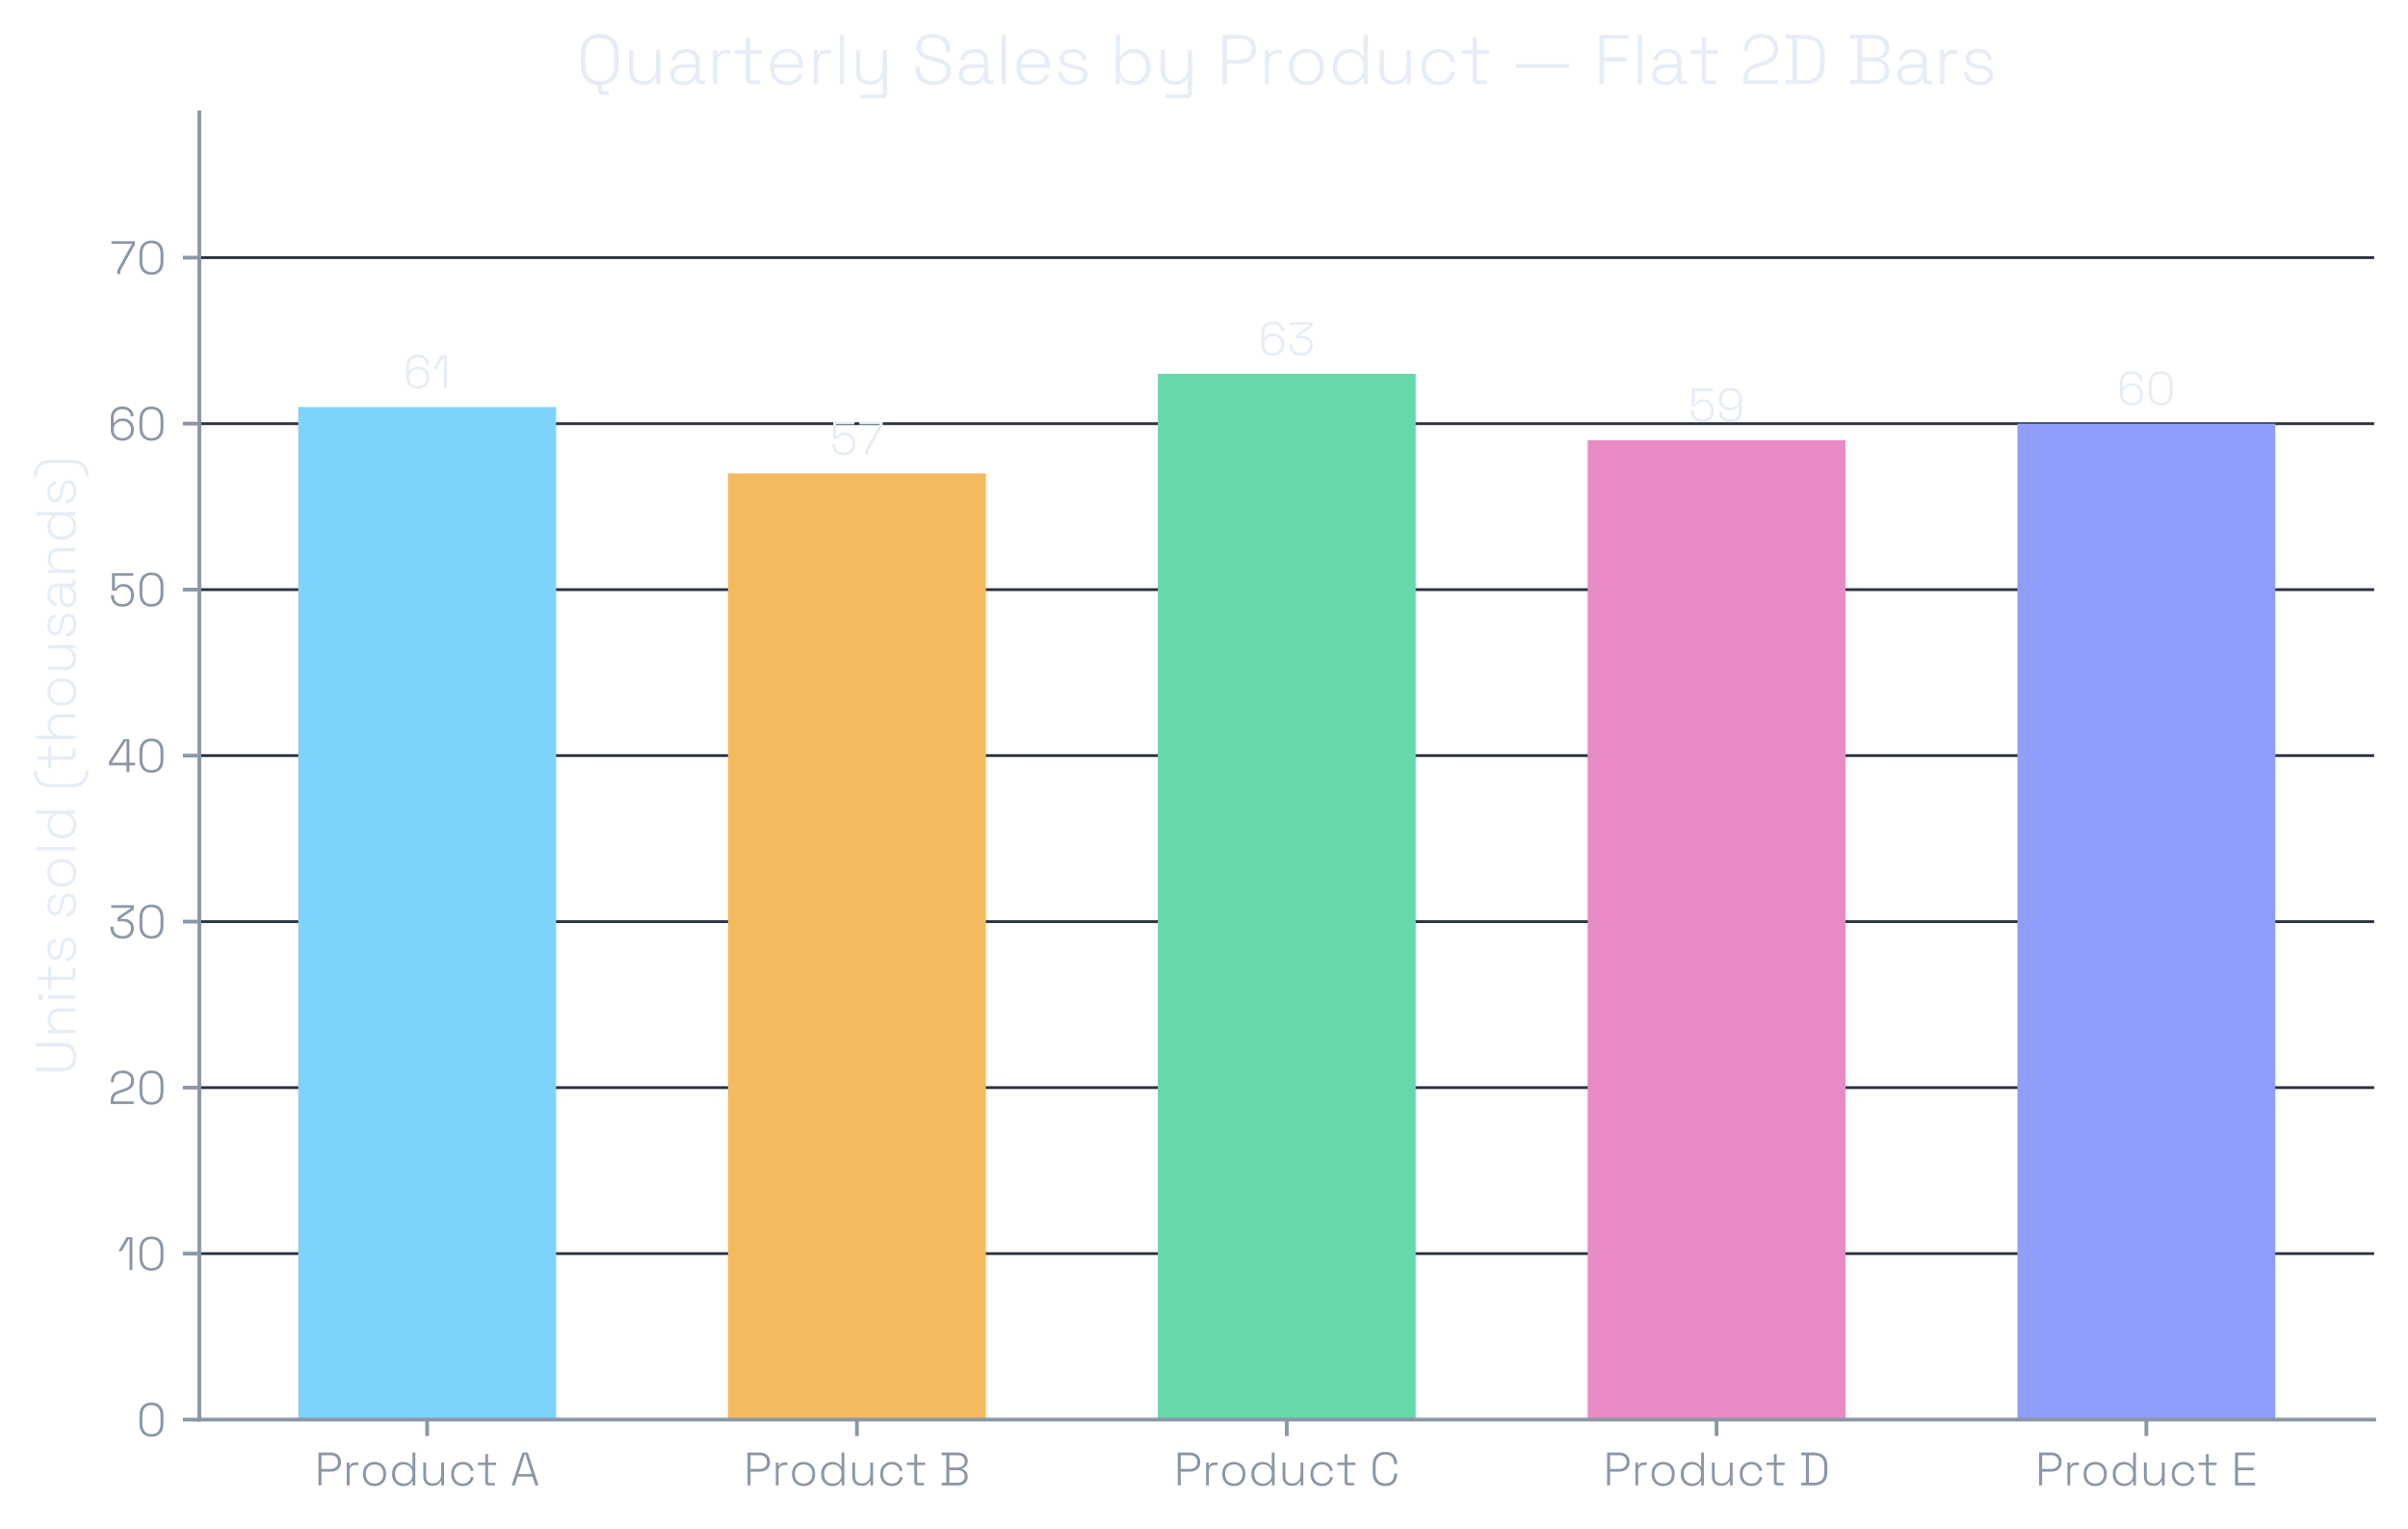
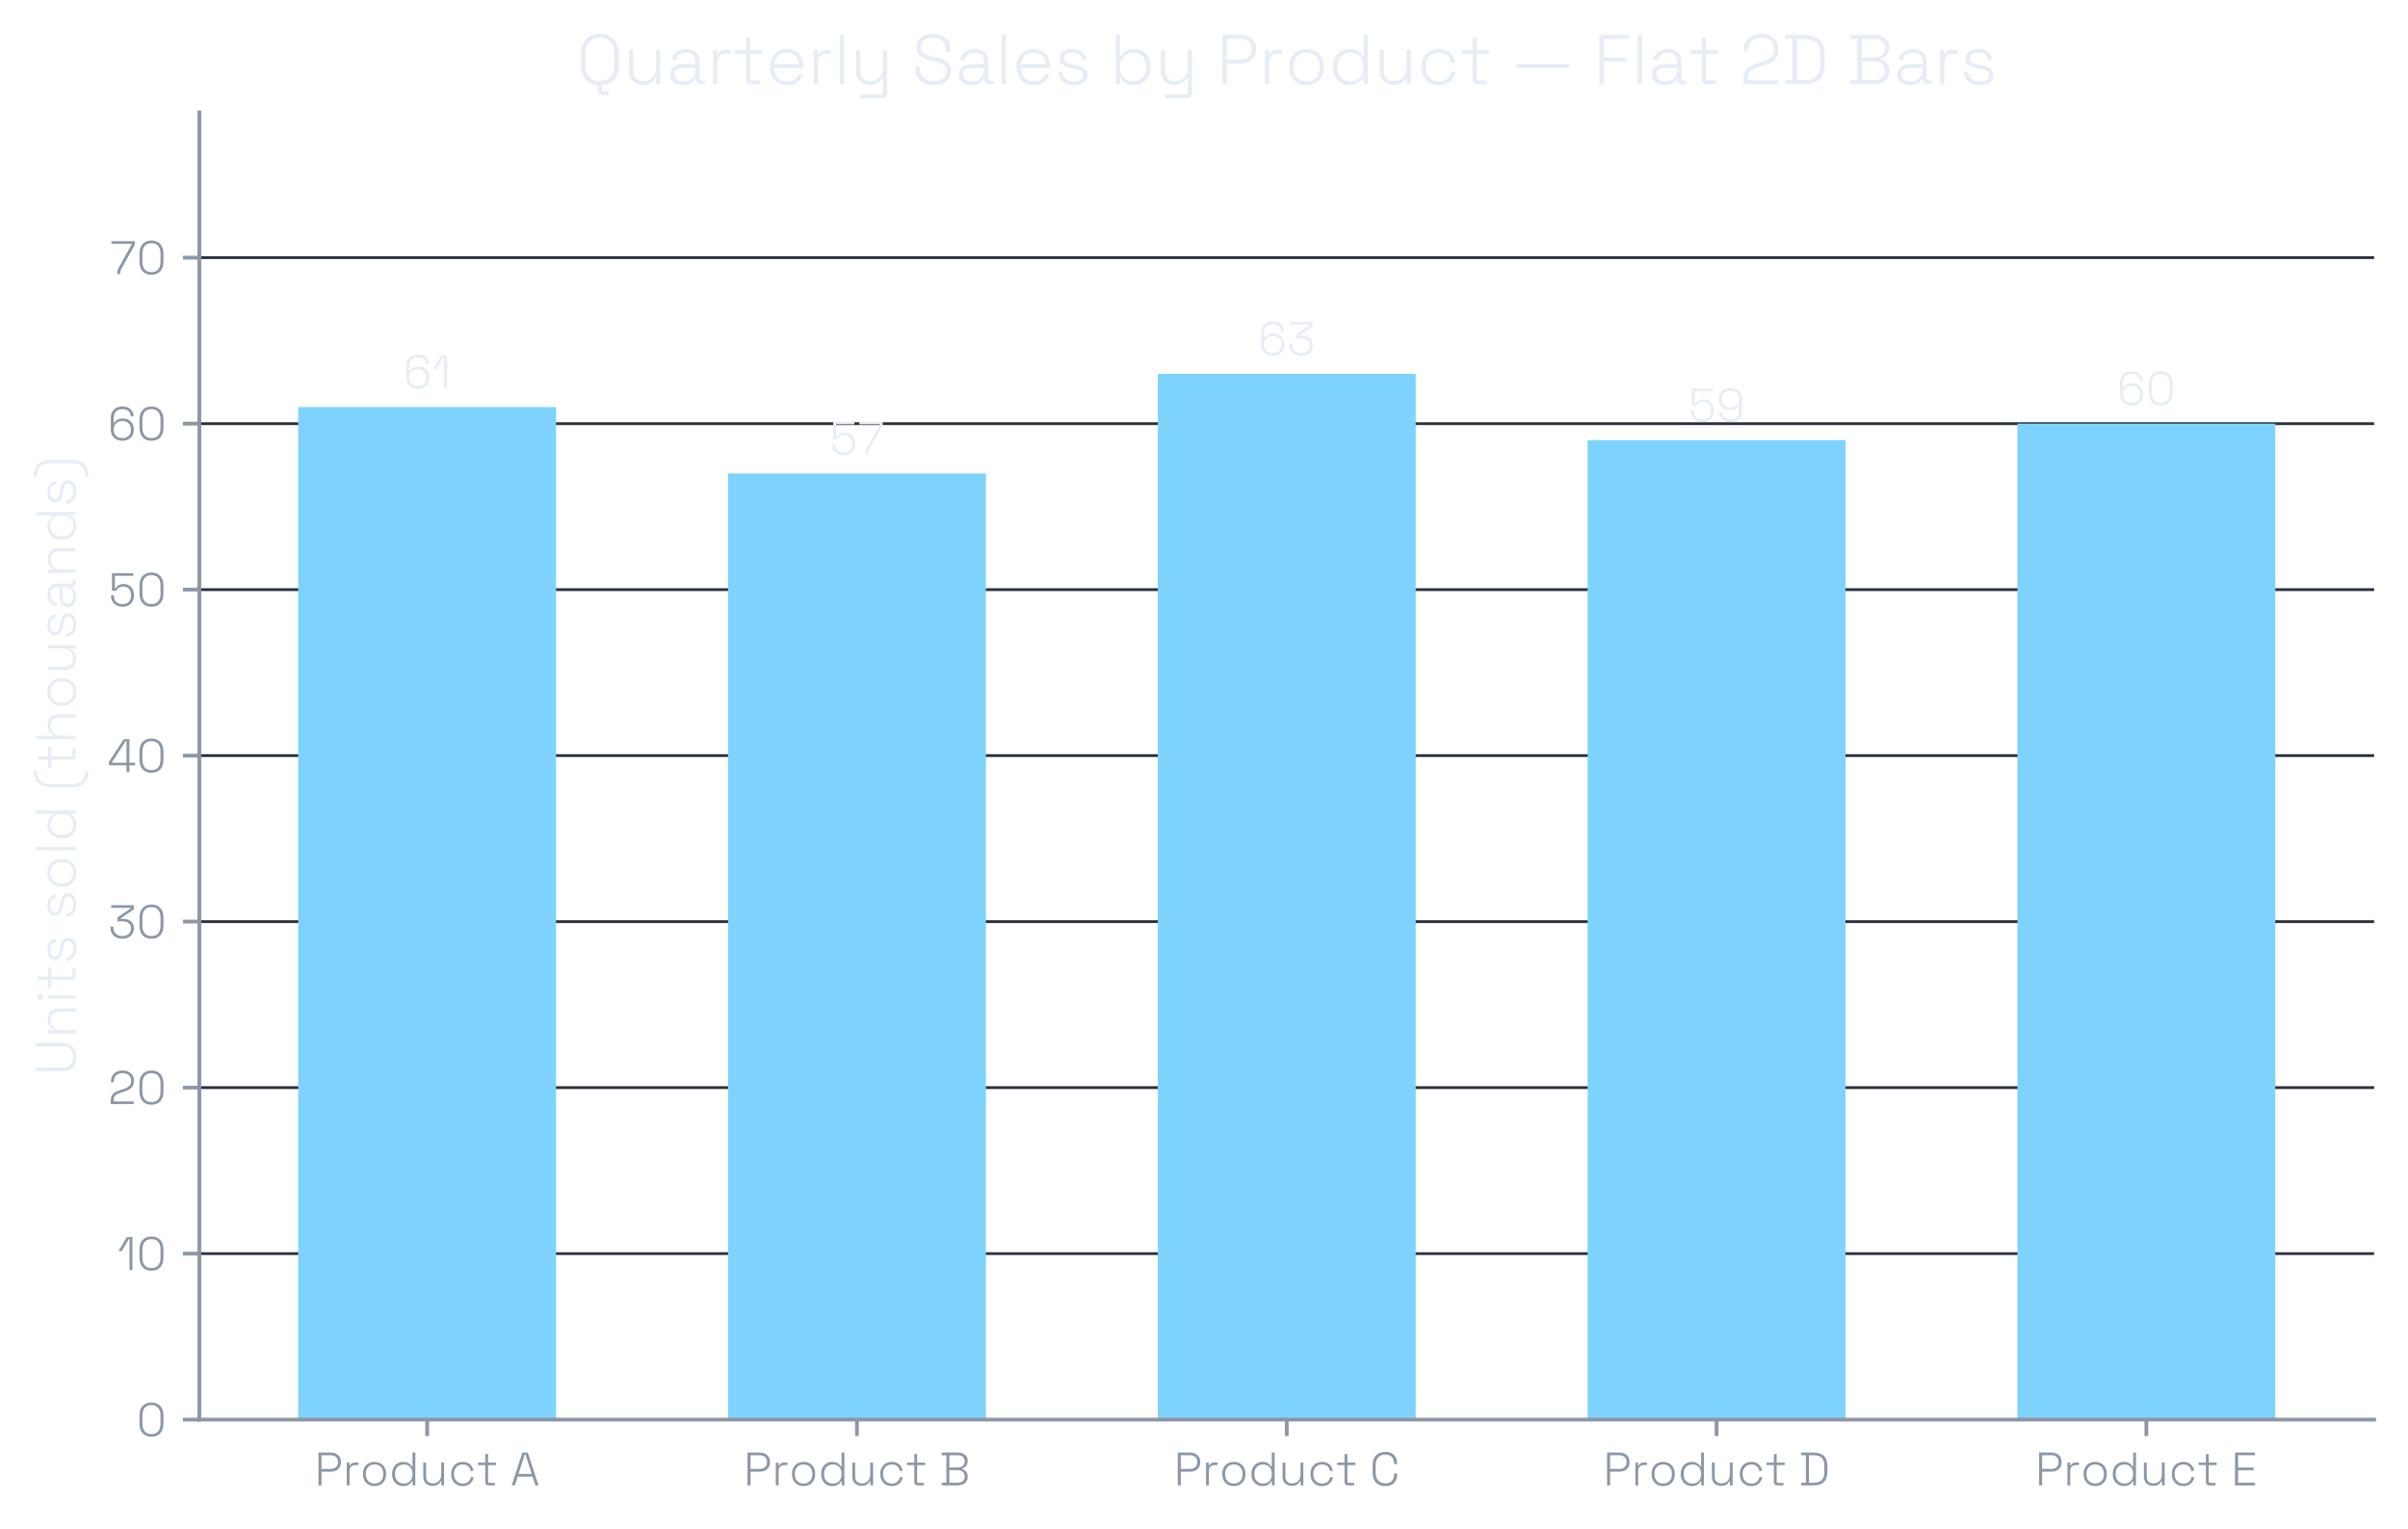
<svg xmlns="http://www.w3.org/2000/svg" xmlns:xlink="http://www.w3.org/1999/xlink" width="512.4pt" height="325.2pt" viewBox="0 0 512.4 325.2" version="1.1">
  <defs>
    <style type="text/css">*{stroke-linejoin: round; stroke-linecap: butt}</style>
  </defs>
  <g id="figure_1">
    <g id="patch_1">
      <path d="M 0 325.2  L 512.4 325.2  L 512.4 0  L 0 0  L 0 325.2  z " style="fill: none" />
    </g>
    <g id="axes_1">
      <g id="patch_2">
        <path d="M 42.42 302  L 505.2 302  L 505.2 23.911  L 42.42 23.911  L 42.42 302  z " style="fill: none" />
      </g>
      <g id="matplotlib.axis_1">
        <g id="xtick_1">
          <g id="line2d_1">
            <defs>
              <path id="madc9e67ae6" d="M 0 0  L 0 3.5  " style="stroke: #8b97a6; stroke-width: 0.8" />
            </defs>
            <g>
              <use xlink:href="#madc9e67ae6" x="90.893" y="302" style="fill: #8b97a6; stroke: #8b97a6; stroke-width: 0.8" />
            </g>
          </g>
          <g id="text_1">
            <g style="fill: #8b97a6" transform="translate(66.9083 315.9995) scale(0.1 -0.1)">
              <defs>
                <path id="SpaceGrotesk-Light-50" d="M 550 0  L 550 4480  L 2208 4480  Q 2605 4480 2921 4329  Q 3238 4179 3424 3897  Q 3610 3616 3610 3213  L 3610 3136  Q 3610 2733 3421 2448  Q 3232 2163 2915 2016  Q 2598 1869 2208 1869  L 960 1869  L 960 0  L 550 0  z M 960 2240  L 2163 2240  Q 2643 2240 2921 2477  Q 3200 2714 3200 3142  L 3200 3206  Q 3200 3642 2928 3875  Q 2656 4109 2163 4109  L 960 4109  L 960 2240  z " transform="scale(0.015625)" />
                <path id="SpaceGrotesk-Light-72" d="M 563 0  L 563 3110  L 934 3110  L 934 2720  L 1011 2720  Q 1101 2931 1277 3027  Q 1453 3123 1766 3123  L 2131 3123  L 2131 2765  L 1722 2765  Q 1370 2765 1158 2566  Q 947 2368 947 1946  L 947 0  L 563 0  z " transform="scale(0.015625)" />
                <path id="SpaceGrotesk-Light-6f" d="M 1984 -90  Q 1510 -90 1155 112  Q 800 314 605 675  Q 410 1037 410 1517  L 410 1594  Q 410 2074 605 2435  Q 800 2797 1155 2998  Q 1510 3200 1984 3200  Q 2458 3200 2813 2998  Q 3168 2797 3363 2435  Q 3558 2074 3558 1594  L 3558 1517  Q 3558 1037 3363 675  Q 3168 314 2813 112  Q 2458 -90 1984 -90  z M 1984 256  Q 2534 256 2854 605  Q 3174 954 3174 1530  L 3174 1581  Q 3174 2157 2854 2505  Q 2534 2854 1984 2854  Q 1440 2854 1117 2505  Q 794 2157 794 1581  L 794 1530  Q 794 954 1117 605  Q 1440 256 1984 256  z " transform="scale(0.015625)" />
                <path id="SpaceGrotesk-Light-64" d="M 1907 -90  Q 1491 -90 1152 105  Q 813 301 611 662  Q 410 1024 410 1517  L 410 1594  Q 410 2086 608 2448  Q 806 2810 1148 3005  Q 1491 3200 1907 3200  Q 2253 3200 2489 3107  Q 2726 3014 2876 2870  Q 3027 2726 3110 2566  L 3187 2566  L 3187 4480  L 3571 4480  L 3571 0  L 3200 0  L 3200 570  L 3123 570  Q 2989 314 2704 112  Q 2419 -90 1907 -90  z M 1997 256  Q 2528 256 2857 595  Q 3187 934 3187 1530  L 3187 1581  Q 3187 2176 2857 2515  Q 2528 2854 1997 2854  Q 1472 2854 1139 2515  Q 806 2176 806 1581  L 806 1530  Q 806 934 1139 595  Q 1472 256 1997 256  z " transform="scale(0.015625)" />
                <path id="SpaceGrotesk-Light-75" d="M 1760 -64  Q 1427 -64 1142 77  Q 858 218 688 502  Q 518 787 518 1216  L 518 3110  L 902 3110  L 902 1242  Q 902 736 1158 509  Q 1414 282 1843 282  Q 2323 282 2643 598  Q 2963 915 2963 1555  L 2963 3110  L 3347 3110  L 3347 0  L 2976 0  L 2976 576  L 2899 576  Q 2784 326 2521 131  Q 2259 -64 1760 -64  z " transform="scale(0.015625)" />
                <path id="SpaceGrotesk-Light-63" d="M 1984 -90  Q 1530 -90 1174 105  Q 819 301 614 665  Q 410 1030 410 1523  L 410 1587  Q 410 2086 614 2448  Q 819 2810 1174 3005  Q 1530 3200 1984 3200  Q 2432 3200 2742 3030  Q 3053 2861 3229 2589  Q 3405 2317 3450 2016  L 3072 1939  Q 3040 2189 2912 2397  Q 2784 2605 2553 2729  Q 2323 2854 1984 2854  Q 1645 2854 1376 2697  Q 1107 2541 950 2256  Q 794 1971 794 1581  L 794 1530  Q 794 1139 950 854  Q 1107 570 1376 413  Q 1645 256 1984 256  Q 2496 256 2765 521  Q 3034 787 3098 1171  L 3475 1094  Q 3418 794 3235 522  Q 3053 250 2742 80  Q 2432 -90 1984 -90  z " transform="scale(0.015625)" />
                <path id="SpaceGrotesk-Light-74" d="M 1690 0  Q 1440 0 1315 128  Q 1190 256 1190 486  L 1190 2765  L 192 2765  L 192 3110  L 1190 3110  L 1190 4275  L 1574 4275  L 1574 3110  L 2662 3110  L 2662 2765  L 1574 2765  L 1574 538  Q 1574 346 1766 346  L 2496 346  L 2496 0  L 1690 0  z " transform="scale(0.015625)" />
                <path id="SpaceGrotesk-Light-20" transform="scale(0.015625)" />
                <path id="SpaceGrotesk-Light-41" d="M 179 0  L 1645 4480  L 2374 4480  L 3840 0  L 3411 0  L 3027 1190  L 992 1190  L 608 0  L 179 0  z M 1107 1562  L 2912 1562  L 2048 4237  L 1971 4237  L 1107 1562  z " transform="scale(0.015625)" />
              </defs>
              <use xlink:href="#SpaceGrotesk-Light-50" />
              <use xlink:href="#SpaceGrotesk-Light-72" transform="translate(59.99999 0)" />
              <use xlink:href="#SpaceGrotesk-Light-6f" transform="translate(96.89998 0)" />
              <use xlink:href="#SpaceGrotesk-Light-64" transform="translate(158.9 0)" />
              <use xlink:href="#SpaceGrotesk-Light-75" transform="translate(223.5 0)" />
              <use xlink:href="#SpaceGrotesk-Light-63" transform="translate(284.5999 0)" />
              <use xlink:href="#SpaceGrotesk-Light-74" transform="translate(344.8999 0)" />
              <use xlink:href="#SpaceGrotesk-Light-20" transform="translate(391.0999 0)" />
              <use xlink:href="#SpaceGrotesk-Light-41" transform="translate(416.8999 0)" />
            </g>
          </g>
        </g>
        <g id="xtick_2">
          <g id="line2d_2">
            <g>
              <use xlink:href="#madc9e67ae6" x="182.351" y="302" style="fill: #8b97a6; stroke: #8b97a6; stroke-width: 0.8" />
            </g>
          </g>
          <g id="text_2">
            <g style="fill: #8b97a6" transform="translate(158.2066 315.9995) scale(0.1 -0.1)">
              <defs>
                <path id="SpaceGrotesk-Light-42" d="M 307 0  L 307 371  L 947 371  L 947 4109  L 307 4109  L 307 4480  L 2528 4480  Q 2912 4480 3213 4339  Q 3514 4198 3683 3945  Q 3853 3693 3853 3360  L 3853 3309  Q 3853 2995 3731 2790  Q 3610 2586 3437 2470  Q 3264 2355 3098 2304  L 3098 2227  Q 3264 2189 3440 2070  Q 3616 1952 3734 1747  Q 3853 1542 3853 1229  L 3853 1165  Q 3853 800 3677 537  Q 3501 275 3197 137  Q 2893 0 2509 0  L 307 0  z M 1357 371  L 2470 371  Q 2950 371 3196 595  Q 3443 819 3443 1197  L 3443 1248  Q 3443 1626 3196 1850  Q 2950 2074 2470 2074  L 1357 2074  L 1357 371  z M 1357 2445  L 2496 2445  Q 2938 2445 3190 2665  Q 3443 2886 3443 3245  L 3443 3309  Q 3443 3667 3190 3888  Q 2938 4109 2496 4109  L 1357 4109  L 1357 2445  z " transform="scale(0.015625)" />
              </defs>
              <use xlink:href="#SpaceGrotesk-Light-50" />
              <use xlink:href="#SpaceGrotesk-Light-72" transform="translate(59.99999 0)" />
              <use xlink:href="#SpaceGrotesk-Light-6f" transform="translate(96.89998 0)" />
              <use xlink:href="#SpaceGrotesk-Light-64" transform="translate(158.9 0)" />
              <use xlink:href="#SpaceGrotesk-Light-75" transform="translate(223.5 0)" />
              <use xlink:href="#SpaceGrotesk-Light-63" transform="translate(284.5999 0)" />
              <use xlink:href="#SpaceGrotesk-Light-74" transform="translate(344.8999 0)" />
              <use xlink:href="#SpaceGrotesk-Light-20" transform="translate(391.0999 0)" />
              <use xlink:href="#SpaceGrotesk-Light-42" transform="translate(416.8999 0)" />
            </g>
          </g>
        </g>
        <g id="xtick_3">
          <g id="line2d_3">
            <g>
              <use xlink:href="#madc9e67ae6" x="273.81" y="302" style="fill: #8b97a6; stroke: #8b97a6; stroke-width: 0.8" />
            </g>
          </g>
          <g id="text_3">
            <g style="fill: #8b97a6" transform="translate(249.7604 315.9995) scale(0.1 -0.1)">
              <defs>
                <path id="SpaceGrotesk-Light-43" d="M 2138 -90  Q 1350 -90 880 374  Q 410 838 410 1734  L 410 2746  Q 410 3642 880 4106  Q 1350 4570 2138 4570  Q 2918 4570 3331 4131  Q 3744 3693 3744 2938  L 3744 2906  L 3334 2906  L 3334 2950  Q 3334 3501 3043 3849  Q 2752 4198 2138 4198  Q 1517 4198 1168 3820  Q 819 3443 819 2758  L 819 1722  Q 819 1037 1168 659  Q 1517 282 2138 282  Q 2752 282 3043 630  Q 3334 979 3334 1530  L 3334 1626  L 3744 1626  L 3744 1542  Q 3744 787 3331 348  Q 2918 -90 2138 -90  z " transform="scale(0.015625)" />
              </defs>
              <use xlink:href="#SpaceGrotesk-Light-50" />
              <use xlink:href="#SpaceGrotesk-Light-72" transform="translate(59.99999 0)" />
              <use xlink:href="#SpaceGrotesk-Light-6f" transform="translate(96.89998 0)" />
              <use xlink:href="#SpaceGrotesk-Light-64" transform="translate(158.9 0)" />
              <use xlink:href="#SpaceGrotesk-Light-75" transform="translate(223.5 0)" />
              <use xlink:href="#SpaceGrotesk-Light-63" transform="translate(284.5999 0)" />
              <use xlink:href="#SpaceGrotesk-Light-74" transform="translate(344.8999 0)" />
              <use xlink:href="#SpaceGrotesk-Light-20" transform="translate(391.0999 0)" />
              <use xlink:href="#SpaceGrotesk-Light-43" transform="translate(416.8999 0)" />
            </g>
          </g>
        </g>
        <g id="xtick_4">
          <g id="line2d_4">
            <g>
              <use xlink:href="#madc9e67ae6" x="365.268" y="302" style="fill: #8b97a6; stroke: #8b97a6; stroke-width: 0.8" />
            </g>
          </g>
          <g id="text_4">
            <g style="fill: #8b97a6" transform="translate(341.1134 315.9995) scale(0.1 -0.1)">
              <defs>
                <path id="SpaceGrotesk-Light-44" d="M 307 0  L 307 371  L 947 371  L 947 4109  L 307 4109  L 307 4480  L 2010 4480  Q 2886 4480 3376 4035  Q 3866 3590 3866 2650  L 3866 1824  Q 3866 883 3376 441  Q 2886 0 2010 0  L 307 0  z M 1357 371  L 2010 371  Q 2714 371 3085 710  Q 3456 1050 3456 1805  L 3456 2669  Q 3456 3430 3085 3766  Q 2714 4102 2010 4102  L 1357 4102  L 1357 371  z " transform="scale(0.015625)" />
              </defs>
              <use xlink:href="#SpaceGrotesk-Light-50" />
              <use xlink:href="#SpaceGrotesk-Light-72" transform="translate(59.99999 0)" />
              <use xlink:href="#SpaceGrotesk-Light-6f" transform="translate(96.89998 0)" />
              <use xlink:href="#SpaceGrotesk-Light-64" transform="translate(158.9 0)" />
              <use xlink:href="#SpaceGrotesk-Light-75" transform="translate(223.5 0)" />
              <use xlink:href="#SpaceGrotesk-Light-63" transform="translate(284.5999 0)" />
              <use xlink:href="#SpaceGrotesk-Light-74" transform="translate(344.8999 0)" />
              <use xlink:href="#SpaceGrotesk-Light-20" transform="translate(391.0999 0)" />
              <use xlink:href="#SpaceGrotesk-Light-44" transform="translate(416.8999 0)" />
            </g>
          </g>
        </g>
        <g id="xtick_5">
          <g id="line2d_5">
            <g>
              <use xlink:href="#madc9e67ae6" x="456.727" y="302" style="fill: #8b97a6; stroke: #8b97a6; stroke-width: 0.8" />
            </g>
          </g>
          <g id="text_5">
            <g style="fill: #8b97a6" transform="translate(433.0468 315.9995) scale(0.1 -0.1)">
              <defs>
                <path id="SpaceGrotesk-Light-45" d="M 550 0  L 550 4480  L 3258 4480  L 3258 4109  L 960 4109  L 960 2432  L 3078 2432  L 3078 2061  L 960 2061  L 960 371  L 3283 371  L 3283 0  L 550 0  z " transform="scale(0.015625)" />
              </defs>
              <use xlink:href="#SpaceGrotesk-Light-50" />
              <use xlink:href="#SpaceGrotesk-Light-72" transform="translate(59.99999 0)" />
              <use xlink:href="#SpaceGrotesk-Light-6f" transform="translate(96.89998 0)" />
              <use xlink:href="#SpaceGrotesk-Light-64" transform="translate(158.9 0)" />
              <use xlink:href="#SpaceGrotesk-Light-75" transform="translate(223.5 0)" />
              <use xlink:href="#SpaceGrotesk-Light-63" transform="translate(284.5999 0)" />
              <use xlink:href="#SpaceGrotesk-Light-74" transform="translate(344.8999 0)" />
              <use xlink:href="#SpaceGrotesk-Light-20" transform="translate(391.0999 0)" />
              <use xlink:href="#SpaceGrotesk-Light-45" transform="translate(416.8999 0)" />
            </g>
          </g>
        </g>
      </g>
      <g id="matplotlib.axis_2">
        <g id="ytick_1">
          <g id="line2d_6">
            <path d="M 42.42 302  L 505.2 302  " clip-path="url(#p6244b0d387)" style="fill: none; stroke: #2a3140; stroke-width: 0.6; stroke-linecap: square" />
          </g>
          <g id="line2d_7">
            <defs>
              <path id="m5a9361fdca" d="M 0 0  L -3.5 0  " style="stroke: #8b97a6; stroke-width: 0.8" />
            </defs>
            <g>
              <use xlink:href="#m5a9361fdca" x="42.42" y="302" style="fill: #8b97a6; stroke: #8b97a6; stroke-width: 0.8" />
            </g>
          </g>
          <g id="text_6">
            <g style="fill: #8b97a6" transform="translate(29.04 305.4995) scale(0.1 -0.1)">
              <defs>
                <path id="SpaceGrotesk-Light-30" d="M 2042 -90  Q 1286 -90 848 368  Q 410 826 410 1728  L 410 2752  Q 410 3654 848 4112  Q 1286 4570 2042 4570  Q 2797 4570 3235 4112  Q 3674 3654 3674 2752  L 3674 1728  Q 3674 826 3235 368  Q 2797 -90 2042 -90  z M 2042 269  Q 2656 269 2966 649  Q 3277 1030 3277 1702  L 3277 2778  Q 3277 3450 2966 3830  Q 2656 4211 2042 4211  Q 1427 4211 1116 3830  Q 806 3450 806 2778  L 806 1702  Q 806 1030 1116 649  Q 1427 269 2042 269  z " transform="scale(0.015625)" />
              </defs>
              <use xlink:href="#SpaceGrotesk-Light-30" />
            </g>
          </g>
        </g>
        <g id="ytick_2">
          <g id="line2d_8">
            <path d="M 42.42 266.687  L 505.2 266.687  " clip-path="url(#p6244b0d387)" style="fill: none; stroke: #2a3140; stroke-width: 0.6; stroke-linecap: square" />
          </g>
          <g id="line2d_9">
            <g>
              <use xlink:href="#m5a9361fdca" x="42.42" y="266.687" style="fill: #8b97a6; stroke: #8b97a6; stroke-width: 0.8" />
            </g>
          </g>
          <g id="text_7">
            <g style="fill: #8b97a6" transform="translate(24.99938 270.1867) scale(0.1 -0.1)">
              <defs>
                <path id="SpaceGrotesk-Light-31" d="M 1638 0  L 1638 4237  L 1555 4237  L 576 2573  L 128 2573  L 1261 4480  L 2035 4480  L 2035 0  L 1638 0  z " transform="scale(0.015625)" />
              </defs>
              <use xlink:href="#SpaceGrotesk-Light-31" />
              <use xlink:href="#SpaceGrotesk-Light-30" transform="translate(40.39999 0)" />
            </g>
          </g>
        </g>
        <g id="ytick_3">
          <g id="line2d_10">
            <path d="M 42.42 231.374  L 505.2 231.374  " clip-path="url(#p6244b0d387)" style="fill: none; stroke: #2a3140; stroke-width: 0.6; stroke-linecap: square" />
          </g>
          <g id="line2d_11">
            <g>
              <use xlink:href="#m5a9361fdca" x="42.42" y="231.374" style="fill: #8b97a6; stroke: #8b97a6; stroke-width: 0.8" />
            </g>
          </g>
          <g id="text_8">
            <g style="fill: #8b97a6" transform="translate(22.98062 234.8738) scale(0.1 -0.1)">
              <defs>
                <path id="SpaceGrotesk-Light-32" d="M 371 0  L 371 442  Q 371 922 544 1200  Q 717 1478 1027 1644  Q 1338 1811 1760 1939  L 2080 2042  Q 2394 2138 2634 2275  Q 2874 2413 3008 2630  Q 3142 2848 3142 3181  L 3142 3206  Q 3142 3674 2819 3942  Q 2496 4211 1997 4211  Q 1466 4211 1126 3926  Q 787 3642 787 3059  L 787 2976  L 403 2976  L 403 3059  Q 403 3546 608 3882  Q 813 4218 1174 4394  Q 1536 4570 1997 4570  Q 2458 4570 2806 4400  Q 3155 4230 3347 3926  Q 3539 3622 3539 3219  L 3539 3162  Q 3539 2726 3369 2448  Q 3200 2170 2893 1994  Q 2586 1818 2170 1683  L 1850 1587  Q 1504 1478 1264 1360  Q 1024 1242 896 1046  Q 768 851 768 506  L 768 358  L 3501 358  L 3501 0  L 371 0  z " transform="scale(0.015625)" />
              </defs>
              <use xlink:href="#SpaceGrotesk-Light-32" />
              <use xlink:href="#SpaceGrotesk-Light-30" transform="translate(60.59999 0)" />
            </g>
          </g>
        </g>
        <g id="ytick_4">
          <g id="line2d_12">
            <path d="M 42.42 196.061  L 505.2 196.061  " clip-path="url(#p6244b0d387)" style="fill: none; stroke: #2a3140; stroke-width: 0.6; stroke-linecap: square" />
          </g>
          <g id="line2d_13">
            <g>
              <use xlink:href="#m5a9361fdca" x="42.42" y="196.061" style="fill: #8b97a6; stroke: #8b97a6; stroke-width: 0.8" />
            </g>
          </g>
          <g id="text_9">
            <g style="fill: #8b97a6" transform="translate(23.01031 199.561) scale(0.1 -0.1)">
              <defs>
                <path id="SpaceGrotesk-Light-33" d="M 1939 -90  Q 1472 -90 1104 89  Q 736 269 528 611  Q 320 954 320 1440  L 320 1562  L 717 1562  L 717 1434  Q 717 890 1056 579  Q 1395 269 1939 269  Q 2490 269 2797 563  Q 3104 858 3104 1306  L 3104 1344  Q 3104 1677 2947 1881  Q 2790 2086 2524 2185  Q 2259 2285 1939 2285  L 1280 2285  L 1280 2822  L 3098 4058  L 3098 4122  L 422 4122  L 422 4480  L 3494 4480  L 3494 3904  L 1696 2682  L 1696 2618  L 2048 2618  Q 2464 2618 2790 2474  Q 3117 2330 3309 2051  Q 3501 1773 3501 1357  L 3501 1293  Q 3501 877 3309 566  Q 3117 256 2765 83  Q 2413 -90 1939 -90  z " transform="scale(0.015625)" />
              </defs>
              <use xlink:href="#SpaceGrotesk-Light-33" />
              <use xlink:href="#SpaceGrotesk-Light-30" transform="translate(60.29999 0)" />
            </g>
          </g>
        </g>
        <g id="ytick_5">
          <g id="line2d_14">
            <path d="M 42.42 160.748  L 505.2 160.748  " clip-path="url(#p6244b0d387)" style="fill: none; stroke: #2a3140; stroke-width: 0.6; stroke-linecap: square" />
          </g>
          <g id="line2d_15">
            <g>
              <use xlink:href="#m5a9361fdca" x="42.42" y="160.748" style="fill: #8b97a6; stroke: #8b97a6; stroke-width: 0.8" />
            </g>
          </g>
          <g id="text_10">
            <g style="fill: #8b97a6" transform="translate(22.84 164.2482) scale(0.1 -0.1)">
              <defs>
                <path id="SpaceGrotesk-Light-34" d="M 2611 0  L 2611 922  L 218 922  L 218 1395  L 2240 4480  L 3008 4480  L 3008 1280  L 3789 1280  L 3789 922  L 3008 922  L 3008 0  L 2611 0  z M 634 1280  L 2611 1280  L 2611 4250  L 2534 4250  L 634 1344  L 634 1280  z " transform="scale(0.015625)" />
              </defs>
              <use xlink:href="#SpaceGrotesk-Light-34" />
              <use xlink:href="#SpaceGrotesk-Light-30" transform="translate(61.99999 0)" />
            </g>
          </g>
        </g>
        <g id="ytick_6">
          <g id="line2d_16">
            <path d="M 42.42 125.435  L 505.2 125.435  " clip-path="url(#p6244b0d387)" style="fill: none; stroke: #2a3140; stroke-width: 0.6; stroke-linecap: square" />
          </g>
          <g id="line2d_17">
            <g>
              <use xlink:href="#m5a9361fdca" x="42.42" y="125.435" style="fill: #8b97a6; stroke: #8b97a6; stroke-width: 0.8" />
            </g>
          </g>
          <g id="text_11">
            <g style="fill: #8b97a6" transform="translate(23.06031 128.9353) scale(0.1 -0.1)">
              <defs>
                <path id="SpaceGrotesk-Light-35" d="M 1926 -90  Q 1453 -90 1101 99  Q 749 288 553 624  Q 358 960 358 1402  L 358 1485  L 755 1485  L 755 1421  Q 755 845 1081 557  Q 1408 269 1920 269  Q 2470 269 2780 582  Q 3091 896 3091 1453  L 3091 1504  Q 3091 2035 2793 2348  Q 2496 2662 2010 2662  Q 1728 2662 1542 2569  Q 1357 2477 1251 2345  Q 1146 2214 1082 2093  L 493 2093  L 493 4480  L 3386 4480  L 3386 4122  L 890 4122  L 890 2387  L 966 2387  Q 1037 2534 1171 2675  Q 1306 2816 1533 2912  Q 1760 3008 2099 3008  Q 2490 3008 2803 2825  Q 3117 2643 3302 2307  Q 3488 1971 3488 1510  L 3488 1446  Q 3488 998 3299 652  Q 3110 307 2761 108  Q 2413 -90 1926 -90  z " transform="scale(0.015625)" />
              </defs>
              <use xlink:href="#SpaceGrotesk-Light-35" />
              <use xlink:href="#SpaceGrotesk-Light-30" transform="translate(59.79999 0)" />
            </g>
          </g>
        </g>
        <g id="ytick_7">
          <g id="line2d_18">
            <path d="M 42.42 90.123  L 505.2 90.123  " clip-path="url(#p6244b0d387)" style="fill: none; stroke: #2a3140; stroke-width: 0.6; stroke-linecap: square" />
          </g>
          <g id="line2d_19">
            <g>
              <use xlink:href="#m5a9361fdca" x="42.42" y="90.123" style="fill: #8b97a6; stroke: #8b97a6; stroke-width: 0.8" />
            </g>
          </g>
          <g id="text_12">
            <g style="fill: #8b97a6" transform="translate(22.94 93.62251) scale(0.1 -0.1)">
              <defs>
                <path id="SpaceGrotesk-Light-36" d="M 1978 -90  Q 1536 -90 1181 89  Q 826 269 618 608  Q 410 947 410 1421  L 410 3002  Q 410 3488 598 3837  Q 787 4186 1139 4378  Q 1491 4570 1990 4570  Q 2483 4570 2822 4390  Q 3162 4211 3334 3910  Q 3507 3610 3507 3232  L 3110 3232  Q 3110 3674 2825 3942  Q 2541 4211 1990 4211  Q 1427 4211 1116 3900  Q 806 3590 806 3046  L 806 2362  L 883 2362  Q 1005 2579 1289 2761  Q 1574 2944 2074 2944  Q 2490 2944 2822 2761  Q 3155 2579 3350 2249  Q 3546 1920 3546 1466  L 3546 1389  Q 3546 934 3338 601  Q 3130 269 2774 89  Q 2419 -90 1978 -90  z M 1978 269  Q 2496 269 2822 569  Q 3149 870 3149 1395  L 3149 1446  Q 3149 1798 2998 2054  Q 2848 2310 2585 2454  Q 2323 2598 1978 2598  Q 1632 2598 1369 2454  Q 1107 2310 956 2054  Q 806 1798 806 1446  L 806 1395  Q 806 870 1132 569  Q 1459 269 1978 269  z " transform="scale(0.015625)" />
              </defs>
              <use xlink:href="#SpaceGrotesk-Light-36" />
              <use xlink:href="#SpaceGrotesk-Light-30" transform="translate(60.99999 0)" />
            </g>
          </g>
        </g>
        <g id="ytick_8">
          <g id="line2d_20">
            <path d="M 42.42 54.81  L 505.2 54.81  " clip-path="url(#p6244b0d387)" style="fill: none; stroke: #2a3140; stroke-width: 0.6; stroke-linecap: square" />
          </g>
          <g id="line2d_21">
            <g>
              <use xlink:href="#m5a9361fdca" x="42.42" y="54.81" style="fill: #8b97a6; stroke: #8b97a6; stroke-width: 0.8" />
            </g>
          </g>
          <g id="text_13">
            <g style="fill: #8b97a6" transform="translate(23.36031 58.30967) scale(0.1 -0.1)">
              <defs>
                <path id="SpaceGrotesk-Light-37" d="M 1024 0  L 1024 154  Q 1024 371 1062 515  Q 1101 659 1210 864  L 2995 4064  L 2995 4122  L 224 4122  L 224 4480  L 3418 4480  L 3418 4013  L 1549 659  Q 1478 531 1449 425  Q 1421 320 1421 154  L 1421 0  L 1024 0  z " transform="scale(0.015625)" />
              </defs>
              <use xlink:href="#SpaceGrotesk-Light-37" />
              <use xlink:href="#SpaceGrotesk-Light-30" transform="translate(56.79999 0)" />
            </g>
          </g>
        </g>
        <g id="text_14">
          <g style="fill: #e6edf6" transform="translate(16.08 228.8512) rotate(-90) scale(0.12 -0.12)">
            <defs>
              <path id="SpaceGrotesk-Light-55" d="M 2125 -90  Q 1645 -90 1283 80  Q 922 250 717 595  Q 512 941 512 1466  L 512 4480  L 922 4480  L 922 1466  Q 922 864 1238 573  Q 1555 282 2125 282  Q 2694 282 3011 573  Q 3328 864 3328 1466  L 3328 4480  L 3738 4480  L 3738 1466  Q 3738 941 3536 595  Q 3334 250 2969 80  Q 2605 -90 2125 -90  z " transform="scale(0.015625)" />
              <path id="SpaceGrotesk-Light-6e" d="M 563 0  L 563 3110  L 934 3110  L 934 2534  L 1011 2534  Q 1126 2784 1388 2979  Q 1651 3174 2150 3174  Q 2490 3174 2771 3033  Q 3053 2893 3222 2608  Q 3392 2323 3392 1894  L 3392 0  L 3008 0  L 3008 1869  Q 3008 2381 2752 2605  Q 2496 2829 2067 2829  Q 1587 2829 1267 2512  Q 947 2195 947 1555  L 947 0  L 563 0  z " transform="scale(0.015625)" />
              <path id="SpaceGrotesk-Light-69" d="M 563 0  L 563 3110  L 947 3110  L 947 0  L 563 0  z M 757 3648  Q 616 3648 520 3744  Q 424 3840 424 3981  Q 424 4128 520 4221  Q 616 4314 757 4314  Q 904 4314 997 4221  Q 1090 4128 1090 3981  Q 1090 3840 997 3744  Q 904 3648 757 3648  z " transform="scale(0.015625)" />
              <path id="SpaceGrotesk-Light-73" d="M 1798 -90  Q 1235 -90 835 179  Q 435 448 346 1069  L 723 1139  Q 774 800 931 605  Q 1088 410 1315 326  Q 1542 243 1798 243  Q 2182 243 2416 400  Q 2650 557 2650 832  Q 2650 1114 2429 1222  Q 2208 1331 1843 1395  L 1549 1446  Q 1254 1498 1017 1603  Q 781 1709 643 1888  Q 506 2067 506 2336  Q 506 2739 822 2969  Q 1139 3200 1664 3200  Q 2195 3200 2518 2960  Q 2842 2720 2925 2266  L 2566 2189  Q 2502 2560 2262 2713  Q 2022 2867 1664 2867  Q 1312 2867 1101 2732  Q 890 2598 890 2336  Q 890 2080 1082 1961  Q 1274 1843 1606 1786  L 1901 1734  Q 2221 1683 2477 1584  Q 2733 1485 2883 1305  Q 3034 1126 3034 832  Q 3034 390 2701 150  Q 2368 -90 1798 -90  z " transform="scale(0.015625)" />
              <path id="SpaceGrotesk-Light-6c" d="M 563 0  L 563 4480  L 947 4480  L 947 0  L 563 0  z " transform="scale(0.015625)" />
              <path id="SpaceGrotesk-Light-28" d="M 2310 -1472  Q 1728 -1472 1302 -1270  Q 877 -1069 643 -624  Q 410 -179 410 538  L 410 2726  Q 410 3450 643 3891  Q 877 4333 1302 4534  Q 1728 4736 2310 4736  L 2310 4403  Q 1517 4390 1149 3971  Q 781 3552 781 2694  L 781 570  Q 781 -282 1149 -704  Q 1517 -1126 2310 -1139  L 2310 -1472  z " transform="scale(0.015625)" />
              <path id="SpaceGrotesk-Light-68" d="M 563 0  L 563 4480  L 947 4480  L 947 2566  L 1024 2566  Q 1101 2720 1238 2857  Q 1376 2995 1597 3081  Q 1818 3168 2150 3168  Q 2490 3168 2771 3027  Q 3053 2886 3222 2604  Q 3392 2323 3392 1894  L 3392 0  L 3008 0  L 3008 1869  Q 3008 2381 2752 2601  Q 2496 2822 2067 2822  Q 1587 2822 1267 2508  Q 947 2195 947 1555  L 947 0  L 563 0  z " transform="scale(0.015625)" />
              <path id="SpaceGrotesk-Light-61" d="M 1517 -90  Q 1190 -90 924 22  Q 659 134 505 352  Q 352 570 352 877  Q 352 1190 505 1395  Q 659 1600 921 1702  Q 1184 1805 1504 1805  L 2643 1805  L 2643 2054  Q 2643 2432 2425 2643  Q 2208 2854 1792 2854  Q 1382 2854 1142 2652  Q 902 2451 819 2112  L 448 2221  Q 525 2496 691 2717  Q 858 2938 1133 3069  Q 1408 3200 1792 3200  Q 2381 3200 2704 2893  Q 3027 2586 3027 2035  L 3027 525  Q 3027 333 3206 333  L 3507 333  L 3507 0  L 3098 0  Q 2899 0 2784 118  Q 2669 237 2669 442  L 2669 486  L 2605 486  Q 2522 346 2390 211  Q 2259 77 2048 -6  Q 1837 -90 1517 -90  z M 1542 256  Q 2035 256 2339 553  Q 2643 851 2643 1395  L 2643 1472  L 1510 1472  Q 1178 1472 957 1328  Q 736 1184 736 883  Q 736 582 963 419  Q 1190 256 1542 256  z " transform="scale(0.015625)" />
              <path id="SpaceGrotesk-Light-29" d="M 64 -1472  L 64 -1139  Q 864 -1126 1229 -704  Q 1594 -282 1594 570  L 1594 2694  Q 1594 3552 1229 3971  Q 864 4390 64 4403  L 64 4736  Q 646 4736 1072 4534  Q 1498 4333 1731 3891  Q 1965 3450 1965 2726  L 1965 538  Q 1965 -179 1731 -624  Q 1498 -1069 1072 -1270  Q 646 -1472 64 -1472  z " transform="scale(0.015625)" />
            </defs>
            <use xlink:href="#SpaceGrotesk-Light-55" />
            <use xlink:href="#SpaceGrotesk-Light-6e" transform="translate(66.39999 0)" />
            <use xlink:href="#SpaceGrotesk-Light-69" transform="translate(127.6 0)" />
            <use xlink:href="#SpaceGrotesk-Light-74" transform="translate(151.2 0)" />
            <use xlink:href="#SpaceGrotesk-Light-73" transform="translate(197.4 0)" />
            <use xlink:href="#SpaceGrotesk-Light-20" transform="translate(250.2 0)" />
            <use xlink:href="#SpaceGrotesk-Light-73" transform="translate(276 0)" />
            <use xlink:href="#SpaceGrotesk-Light-6f" transform="translate(328.7999 0)" />
            <use xlink:href="#SpaceGrotesk-Light-6c" transform="translate(390.7999 0)" />
            <use xlink:href="#SpaceGrotesk-Light-64" transform="translate(414.3999 0)" />
            <use xlink:href="#SpaceGrotesk-Light-20" transform="translate(478.9999 0)" />
            <use xlink:href="#SpaceGrotesk-Light-28" transform="translate(504.7999 0)" />
            <use xlink:href="#SpaceGrotesk-Light-74" transform="translate(541.8999 0)" />
            <use xlink:href="#SpaceGrotesk-Light-68" transform="translate(588.0999 0)" />
            <use xlink:href="#SpaceGrotesk-Light-6f" transform="translate(649.2999 0)" />
            <use xlink:href="#SpaceGrotesk-Light-75" transform="translate(711.2999 0)" />
            <use xlink:href="#SpaceGrotesk-Light-73" transform="translate(772.3999 0)" />
            <use xlink:href="#SpaceGrotesk-Light-61" transform="translate(825.1998 0)" />
            <use xlink:href="#SpaceGrotesk-Light-6e" transform="translate(882.5998 0)" />
            <use xlink:href="#SpaceGrotesk-Light-64" transform="translate(943.7998 0)" />
            <use xlink:href="#SpaceGrotesk-Light-73" transform="translate(1008.4 0)" />
            <use xlink:href="#SpaceGrotesk-Light-29" transform="translate(1061.2 0)" />
          </g>
        </g>
      </g>
      <g id="patch_3">
        <path d="M 63.455 302  L 118.33 302  L 118.33 86.591  L 63.455 86.591  z " clip-path="url(#p6244b0d387)" style="fill: #7dd3fc" />
      </g>
      <g id="patch_4">
-         <path d="M 154.914 302  L 209.789 302  L 209.789 100.716  L 154.914 100.716  z " clip-path="url(#p6244b0d387)" style="fill: #f5b95f" />
+         <path d="M 154.914 302  L 209.789 302  L 209.789 100.716  L 154.914 100.716  z " clip-path="url(#p6244b0d387)" style="fill: #7dd3fc" />
      </g>
      <g id="patch_5">
-         <path d="M 246.372 302  L 301.247 302  L 301.247 79.529  L 246.372 79.529  z " clip-path="url(#p6244b0d387)" style="fill: #66d9ab" />
+         <path d="M 246.372 302  L 301.247 302  L 301.247 79.529  L 246.372 79.529  z " clip-path="url(#p6244b0d387)" style="fill: #7dd3fc" />
      </g>
      <g id="patch_6">
-         <path d="M 337.831 302  L 392.706 302  L 392.706 93.654  L 337.831 93.654  z " clip-path="url(#p6244b0d387)" style="fill: #e88bc4" />
+         <path d="M 337.831 302  L 392.706 302  L 392.706 93.654  L 337.831 93.654  z " clip-path="url(#p6244b0d387)" style="fill: #7dd3fc" />
      </g>
      <g id="patch_7">
-         <path d="M 429.289 302  L 484.164 302  L 484.164 90.123  L 429.289 90.123  z " clip-path="url(#p6244b0d387)" style="fill: #8f9dfb" />
+         <path d="M 429.289 302  L 484.164 302  L 484.164 90.123  L 429.289 90.123  z " clip-path="url(#p6244b0d387)" style="fill: #7dd3fc" />
      </g>
      <g id="patch_8">
        <path d="M 42.42 302  L 42.42 23.911  " style="fill: none; stroke: #8b97a6; stroke-width: 0.8; stroke-linejoin: miter; stroke-linecap: square" />
      </g>
      <g id="patch_9">
        <path d="M 42.42 302  L 505.2 302  " style="fill: none; stroke: #8b97a6; stroke-width: 0.8; stroke-linejoin: miter; stroke-linecap: square" />
      </g>
      <g id="text_15">
        <g style="fill: #e6edf6" transform="translate(85.82236 82.59122) scale(0.1 -0.1)">
          <use xlink:href="#SpaceGrotesk-Light-36" />
          <use xlink:href="#SpaceGrotesk-Light-31" transform="translate(60.99999 0)" />
        </g>
      </g>
      <g id="text_16">
        <g style="fill: #e6edf6" transform="translate(176.5215 96.71636) scale(0.1 -0.1)">
          <use xlink:href="#SpaceGrotesk-Light-35" />
          <use xlink:href="#SpaceGrotesk-Light-37" transform="translate(59.79999 0)" />
        </g>
      </g>
      <g id="text_17">
        <g style="fill: #e6edf6" transform="translate(267.7448 75.52865) scale(0.1 -0.1)">
          <use xlink:href="#SpaceGrotesk-Light-36" />
          <use xlink:href="#SpaceGrotesk-Light-33" transform="translate(60.99999 0)" />
        </g>
      </g>
      <g id="text_18">
        <g style="fill: #e6edf6" transform="translate(359.2282 89.65379) scale(0.1 -0.1)">
          <defs>
            <path id="SpaceGrotesk-Light-39" d="M 1914 -90  Q 1421 -90 1081 89  Q 742 269 569 573  Q 397 877 397 1248  L 794 1248  Q 794 806 1082 537  Q 1370 269 1914 269  Q 2483 269 2790 579  Q 3098 890 3098 1434  L 3098 2118  L 3021 2118  Q 2899 1901 2614 1718  Q 2330 1536 1830 1536  Q 1421 1536 1085 1718  Q 749 1901 553 2233  Q 358 2566 358 3014  L 358 3091  Q 358 3552 566 3881  Q 774 4211 1129 4390  Q 1485 4570 1926 4570  Q 2374 4570 2726 4390  Q 3078 4211 3286 3875  Q 3494 3539 3494 3059  L 3494 1478  Q 3494 998 3308 646  Q 3123 294 2768 102  Q 2413 -90 1914 -90  z M 1926 1882  Q 2272 1882 2534 2026  Q 2797 2170 2947 2429  Q 3098 2688 3098 3034  L 3098 3085  Q 3098 3610 2771 3910  Q 2445 4211 1926 4211  Q 1408 4211 1081 3910  Q 755 3610 755 3085  L 755 3034  Q 755 2688 905 2429  Q 1056 2170 1318 2026  Q 1581 1882 1926 1882  z " transform="scale(0.015625)" />
          </defs>
          <use xlink:href="#SpaceGrotesk-Light-35" />
          <use xlink:href="#SpaceGrotesk-Light-39" transform="translate(59.79999 0)" />
        </g>
      </g>
      <g id="text_19">
        <g style="fill: #e6edf6" transform="translate(450.4867 86.12251) scale(0.1 -0.1)">
          <use xlink:href="#SpaceGrotesk-Light-36" />
          <use xlink:href="#SpaceGrotesk-Light-30" transform="translate(60.99999 0)" />
        </g>
      </g>
      <g id="text_20">
        <g style="fill: #e6edf6" transform="translate(122.6506 17.91094) scale(0.15 -0.15)">
          <defs>
            <path id="SpaceGrotesk-Light-51" d="M 2131 -90  Q 1344 -90 877 374  Q 410 838 410 1734  L 410 2746  Q 410 3642 877 4106  Q 1344 4570 2131 4570  Q 2918 4570 3385 4106  Q 3853 3642 3853 2746  L 3853 1734  Q 3853 838 3385 374  Q 2918 -90 2131 -90  z M 2131 282  Q 2758 282 3100 659  Q 3443 1037 3443 1722  L 3443 2758  Q 3443 3443 3100 3820  Q 2758 4198 2131 4198  Q 1510 4198 1164 3820  Q 819 3443 819 2758  L 819 1722  Q 819 1037 1164 659  Q 1510 282 2131 282  z M 2374 -986  Q 2170 -986 2048 -864  Q 1926 -742 1926 -525  L 1926 0  L 2330 0  L 2330 -442  Q 2330 -634 2509 -634  L 2950 -634  L 2950 -986  L 2374 -986  z " transform="scale(0.015625)" />
            <path id="SpaceGrotesk-Light-65" d="M 1997 -90  Q 1517 -90 1161 112  Q 806 314 608 678  Q 410 1043 410 1517  L 410 1594  Q 410 2074 608 2435  Q 806 2797 1155 2998  Q 1504 3200 1952 3200  Q 2387 3200 2723 3017  Q 3059 2835 3251 2492  Q 3443 2150 3443 1677  L 3443 1472  L 794 1472  Q 813 890 1149 573  Q 1485 256 1997 256  Q 2432 256 2672 454  Q 2912 653 3040 941  L 3386 787  Q 3290 576 3120 374  Q 2950 173 2681 41  Q 2413 -90 1997 -90  z M 800 1805  L 3053 1805  Q 3027 2310 2726 2582  Q 2426 2854 1952 2854  Q 1485 2854 1177 2582  Q 870 2310 800 1805  z " transform="scale(0.015625)" />
            <path id="SpaceGrotesk-Light-79" d="M 954 -1280  L 954 -934  L 2771 -934  Q 2963 -934 2963 -742  L 2963 538  L 2886 538  Q 2810 384 2672 246  Q 2534 109 2313 22  Q 2093 -64 1760 -64  Q 1427 -64 1142 77  Q 858 218 688 499  Q 518 781 518 1210  L 518 3110  L 902 3110  L 902 1235  Q 902 730 1158 506  Q 1414 282 1843 282  Q 2323 282 2643 595  Q 2963 909 2963 1549  L 2963 3110  L 3347 3110  L 3347 -794  Q 3347 -1024 3222 -1152  Q 3098 -1280 2848 -1280  L 954 -1280  z " transform="scale(0.015625)" />
            <path id="SpaceGrotesk-Light-53" d="M 2016 -90  Q 1536 -90 1158 80  Q 781 250 563 598  Q 346 947 346 1485  L 346 1606  L 755 1606  L 755 1485  Q 755 864 1110 566  Q 1466 269 2016 269  Q 2573 269 2873 528  Q 3174 787 3174 1190  Q 3174 1459 3043 1622  Q 2912 1786 2678 1885  Q 2445 1984 2138 2061  L 1728 2163  Q 1363 2259 1075 2403  Q 787 2547 620 2780  Q 454 3014 454 3379  Q 454 3744 643 4013  Q 832 4282 1165 4426  Q 1498 4570 1939 4570  Q 2381 4570 2736 4416  Q 3091 4262 3299 3964  Q 3507 3667 3507 3219  L 3507 2918  L 3098 2918  L 3098 3219  Q 3098 3571 2944 3788  Q 2790 4006 2528 4108  Q 2266 4211 1939 4211  Q 1472 4211 1168 3996  Q 864 3782 864 3379  Q 864 3110 989 2950  Q 1114 2790 1341 2694  Q 1568 2598 1875 2522  L 2285 2419  Q 2637 2336 2931 2198  Q 3226 2061 3405 1821  Q 3584 1581 3584 1190  Q 3584 800 3389 512  Q 3194 224 2842 67  Q 2490 -90 2016 -90  z " transform="scale(0.015625)" />
            <path id="SpaceGrotesk-Light-62" d="M 2227 -90  Q 1715 -90 1430 112  Q 1146 314 1011 570  L 934 570  L 934 0  L 563 0  L 563 4480  L 947 4480  L 947 2566  L 1024 2566  Q 1107 2726 1257 2870  Q 1408 3014 1648 3107  Q 1888 3200 2227 3200  Q 2650 3200 2989 3005  Q 3328 2810 3526 2448  Q 3725 2086 3725 1594  L 3725 1517  Q 3725 1024 3523 662  Q 3322 301 2982 105  Q 2643 -90 2227 -90  z M 2138 256  Q 2669 256 2998 595  Q 3328 934 3328 1530  L 3328 1581  Q 3328 2176 2998 2515  Q 2669 2854 2138 2854  Q 1613 2854 1280 2515  Q 947 2176 947 1581  L 947 1530  Q 947 934 1280 595  Q 1613 256 2138 256  z " transform="scale(0.015625)" />
            <path id="SpaceGrotesk-Light-2014" d="M 538 1472  L 538 1830  L 5350 1830  L 5350 1472  L 538 1472  z " transform="scale(0.015625)" />
            <path id="SpaceGrotesk-Light-46" d="M 550 0  L 550 4480  L 3213 4480  L 3213 4109  L 960 4109  L 960 2432  L 3027 2432  L 3027 2061  L 960 2061  L 960 0  L 550 0  z " transform="scale(0.015625)" />
          </defs>
          <use xlink:href="#SpaceGrotesk-Light-51" />
          <use xlink:href="#SpaceGrotesk-Light-75" transform="translate(66.59999 0)" />
          <use xlink:href="#SpaceGrotesk-Light-61" transform="translate(127.7 0)" />
          <use xlink:href="#SpaceGrotesk-Light-72" transform="translate(185.1 0)" />
          <use xlink:href="#SpaceGrotesk-Light-74" transform="translate(222 0)" />
          <use xlink:href="#SpaceGrotesk-Light-65" transform="translate(268.2 0)" />
          <use xlink:href="#SpaceGrotesk-Light-72" transform="translate(328 0)" />
          <use xlink:href="#SpaceGrotesk-Light-6c" transform="translate(364.8999 0)" />
          <use xlink:href="#SpaceGrotesk-Light-79" transform="translate(388.4999 0)" />
          <use xlink:href="#SpaceGrotesk-Light-20" transform="translate(449.5999 0)" />
          <use xlink:href="#SpaceGrotesk-Light-53" transform="translate(475.3999 0)" />
          <use xlink:href="#SpaceGrotesk-Light-61" transform="translate(536.9999 0)" />
          <use xlink:href="#SpaceGrotesk-Light-6c" transform="translate(594.3999 0)" />
          <use xlink:href="#SpaceGrotesk-Light-65" transform="translate(617.9999 0)" />
          <use xlink:href="#SpaceGrotesk-Light-73" transform="translate(677.7999 0)" />
          <use xlink:href="#SpaceGrotesk-Light-20" transform="translate(730.5999 0)" />
          <use xlink:href="#SpaceGrotesk-Light-62" transform="translate(756.3999 0)" />
          <use xlink:href="#SpaceGrotesk-Light-79" transform="translate(820.9998 0)" />
          <use xlink:href="#SpaceGrotesk-Light-20" transform="translate(882.0998 0)" />
          <use xlink:href="#SpaceGrotesk-Light-50" transform="translate(907.8998 0)" />
          <use xlink:href="#SpaceGrotesk-Light-72" transform="translate(967.8998 0)" />
          <use xlink:href="#SpaceGrotesk-Light-6f" transform="translate(1004.8 0)" />
          <use xlink:href="#SpaceGrotesk-Light-64" transform="translate(1066.8 0)" />
          <use xlink:href="#SpaceGrotesk-Light-75" transform="translate(1131.4 0)" />
          <use xlink:href="#SpaceGrotesk-Light-63" transform="translate(1192.5 0)" />
          <use xlink:href="#SpaceGrotesk-Light-74" transform="translate(1252.8 0)" />
          <use xlink:href="#SpaceGrotesk-Light-20" transform="translate(1299 0)" />
          <use xlink:href="#SpaceGrotesk-Light-2014" transform="translate(1324.8 0)" />
          <use xlink:href="#SpaceGrotesk-Light-20" transform="translate(1416.8 0)" />
          <use xlink:href="#SpaceGrotesk-Light-46" transform="translate(1442.6 0)" />
          <use xlink:href="#SpaceGrotesk-Light-6c" transform="translate(1496.8 0)" />
          <use xlink:href="#SpaceGrotesk-Light-61" transform="translate(1520.4 0)" />
          <use xlink:href="#SpaceGrotesk-Light-74" transform="translate(1577.8 0)" />
          <use xlink:href="#SpaceGrotesk-Light-20" transform="translate(1624 0)" />
          <use xlink:href="#SpaceGrotesk-Light-32" transform="translate(1649.8 0)" />
          <use xlink:href="#SpaceGrotesk-Light-44" transform="translate(1710.4 0)" />
          <use xlink:href="#SpaceGrotesk-Light-20" transform="translate(1776.6 0)" />
          <use xlink:href="#SpaceGrotesk-Light-42" transform="translate(1802.4 0)" />
          <use xlink:href="#SpaceGrotesk-Light-61" transform="translate(1868.4 0)" />
          <use xlink:href="#SpaceGrotesk-Light-72" transform="translate(1925.8 0)" />
          <use xlink:href="#SpaceGrotesk-Light-73" transform="translate(1962.7 0)" />
        </g>
      </g>
    </g>
  </g>
  <defs>
    <clipPath id="p6244b0d387">
      <rect x="42.42" y="23.911" width="462.78" height="278.089" />
    </clipPath>
  </defs>
</svg>
